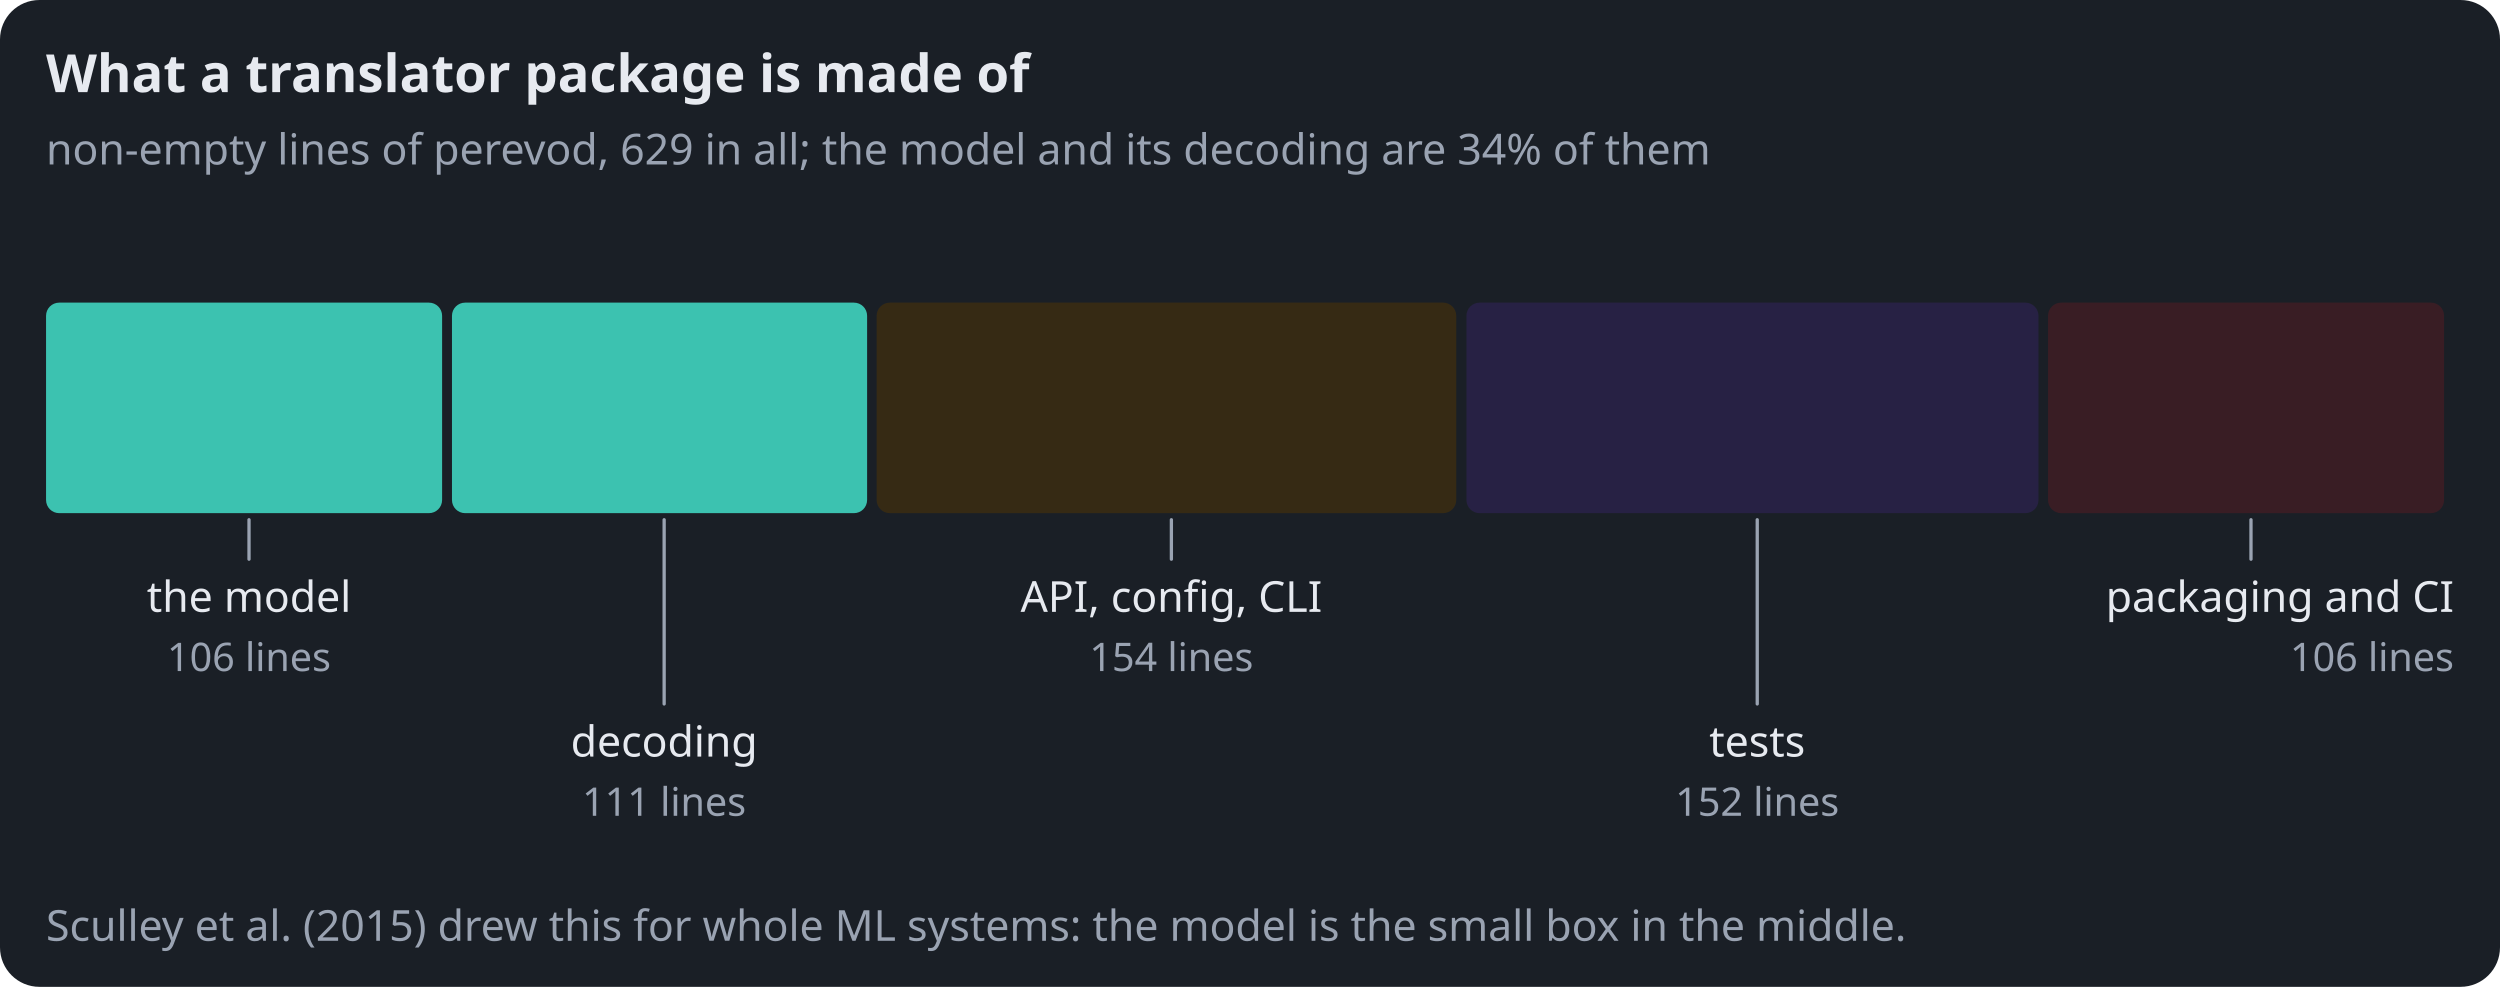
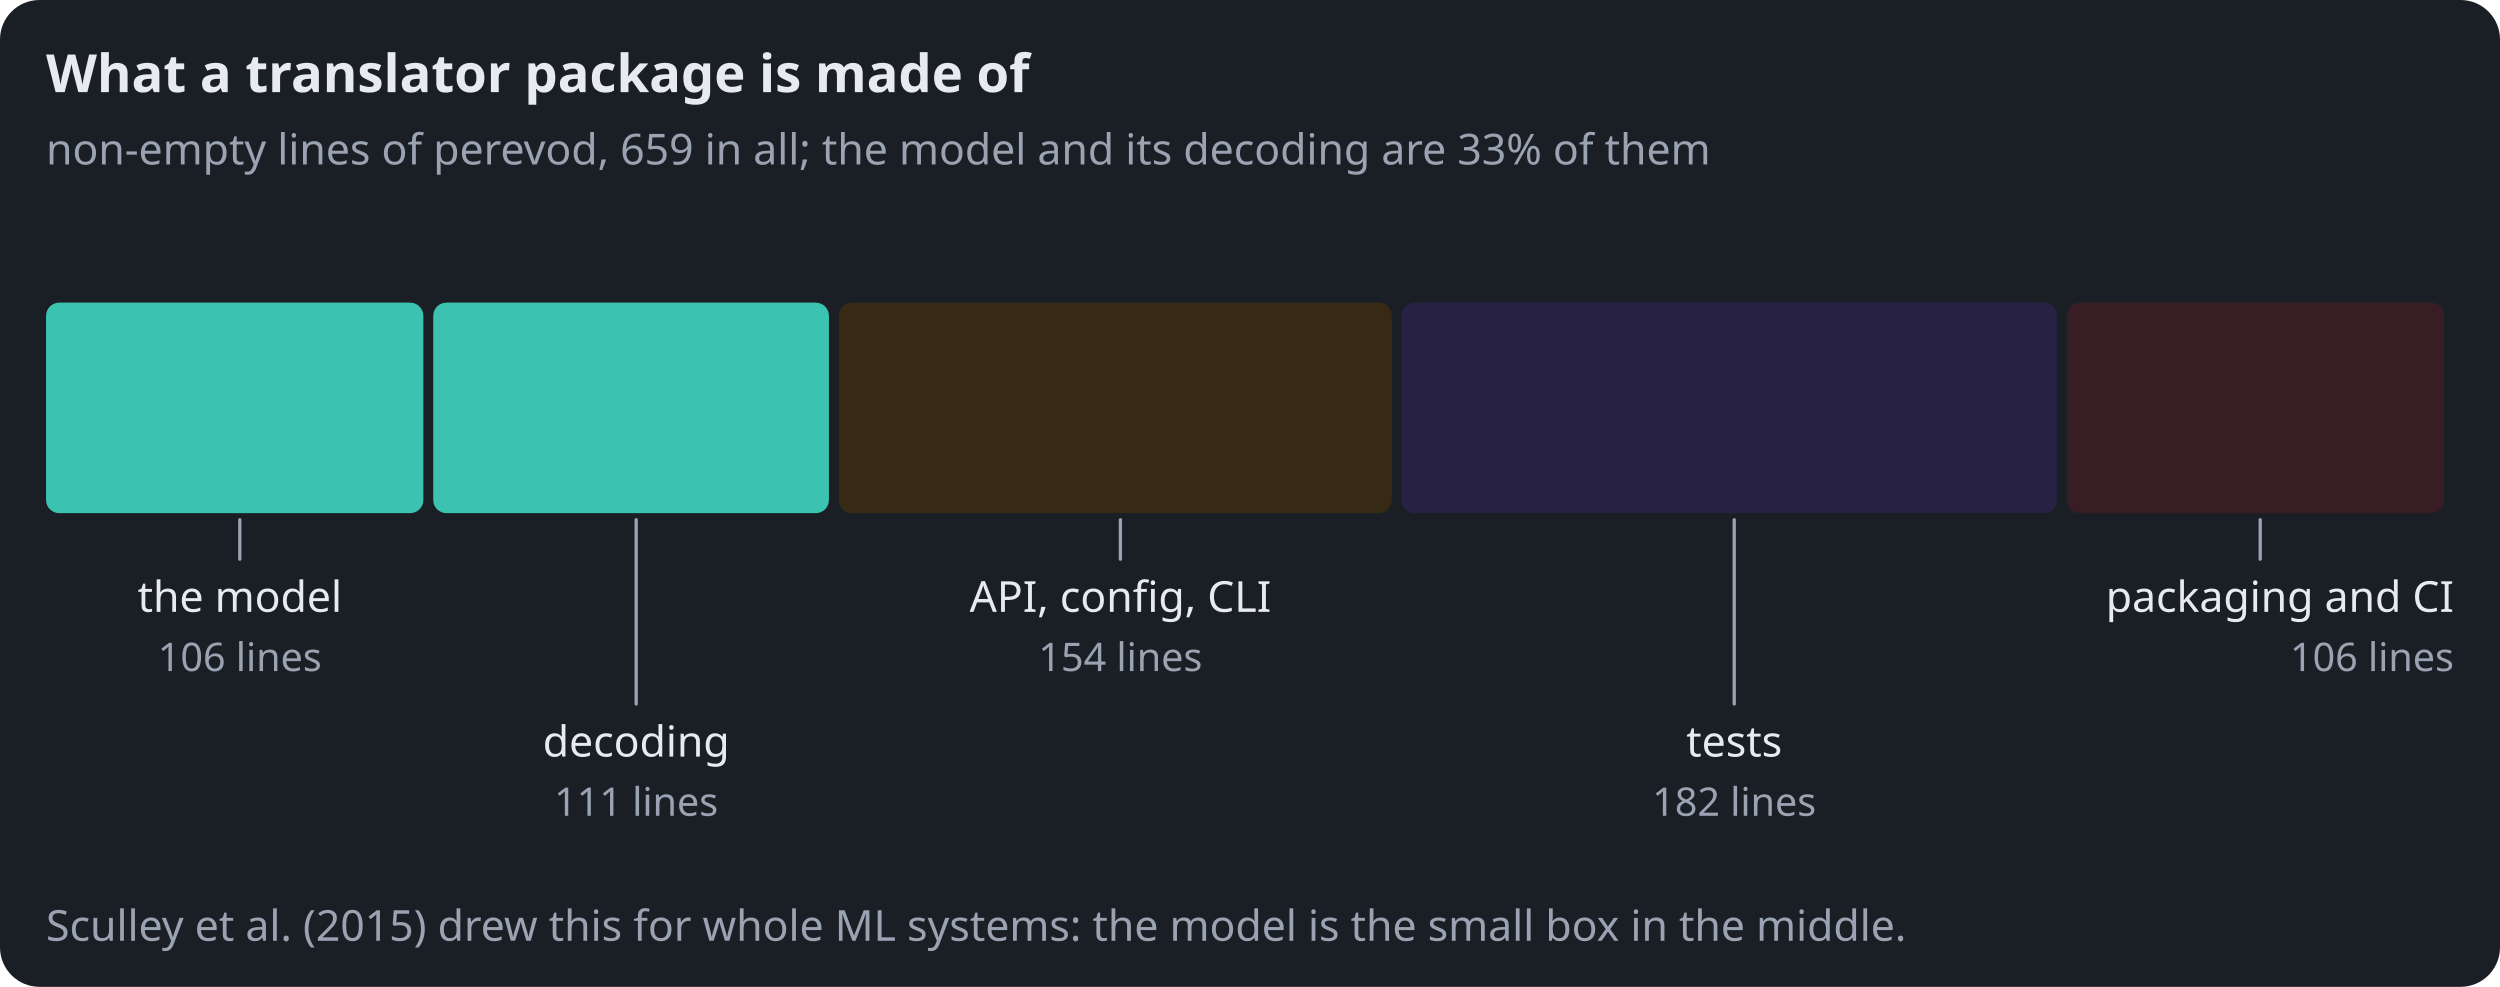
- <svg xmlns="http://www.w3.org/2000/svg" viewBox="0 0 760 300" width="760" height="300" role="img" aria-label="The package perevod by lines of code: the model and its decoding are 217 of 629 non-empty lines, 34%; the rest is the interface people use, the tests, and the packaging and CI around them">
+ <svg xmlns="http://www.w3.org/2000/svg" viewBox="0 0 760 300" width="760" height="300" role="img" aria-label="The package perevod by lines of code: the model and its decoding are 217 of 659 non-empty lines, 33%; the rest is the interface people use, the tests, and the packaging and CI around them">
  <defs>
    <marker id="arrow-muted" viewBox="0 0 10 10" refX="9" refY="5" markerWidth="7" markerHeight="7" orient="auto-start-reverse">
      <path d="M0,0 L10,5 L0,10 z" fill="#9AA3B2" />
    </marker>
    <marker id="arrow-data" viewBox="0 0 10 10" refX="9" refY="5" markerWidth="7" markerHeight="7" orient="auto-start-reverse">
      <path d="M0,0 L10,5 L0,10 z" fill="#F0B04A" />
    </marker>
    <marker id="arrow-enc" viewBox="0 0 10 10" refX="9" refY="5" markerWidth="7" markerHeight="7" orient="auto-start-reverse">
      <path d="M0,0 L10,5 L0,10 z" fill="#3CC2B0" />
    </marker>
    <marker id="arrow-dec" viewBox="0 0 10 10" refX="9" refY="5" markerWidth="7" markerHeight="7" orient="auto-start-reverse">
      <path d="M0,0 L10,5 L0,10 z" fill="#F2667C" />
    </marker>
    <marker id="arrow-att" viewBox="0 0 10 10" refX="9" refY="5" markerWidth="7" markerHeight="7" orient="auto-start-reverse">
      <path d="M0,0 L10,5 L0,10 z" fill="#9C8CF5" />
    </marker>
  </defs>
  <rect width="760" height="300" rx="12" fill="#1A1F26" />
  <text x="14.0" y="28.0" text-anchor="start" font-family="IBM Plex Sans" font-size="16" font-weight="600" fill="#E7EAF0">What a translator package is made of</text>
-   <text x="14.0" y="50.0" text-anchor="start" font-family="IBM Plex Sans" font-size="13" font-weight="400" fill="#9AA3B2">non-empty lines of perevod, 629 in all; the model and its decoding are 34% of them</text>
-   <rect x="14.0" y="92.0" width="120.4" height="64.0" rx="4" fill="#3CC2B0" />
-   <polyline points="75.7,158.0 75.7,170.0" fill="none" stroke="#9AA3B2" stroke-width="1" stroke-linecap="round" stroke-linejoin="round" />
-   <text x="75.7" y="186.0" text-anchor="middle" font-family="IBM Plex Sans" font-size="13" font-weight="400" fill="#E7EAF0">the model</text>
-   <text x="75.7" y="204.0" text-anchor="middle" font-family="IBM Plex Mono" font-size="12" font-weight="400" fill="#9AA3B2">106 lines</text>
-   <rect x="137.4" y="92.0" width="126.2" height="64.0" rx="4" fill="#3CC2B0" />
-   <polyline points="201.9,158.0 201.9,214.0" fill="none" stroke="#9AA3B2" stroke-width="1" stroke-linecap="round" stroke-linejoin="round" />
-   <text x="201.9" y="230.0" text-anchor="middle" font-family="IBM Plex Sans" font-size="13" font-weight="400" fill="#E7EAF0">decoding</text>
-   <text x="201.9" y="248.0" text-anchor="middle" font-family="IBM Plex Mono" font-size="12" font-weight="400" fill="#9AA3B2">111 lines</text>
-   <rect x="266.5" y="92.0" width="176.2" height="64.0" rx="4" fill="#362A14" />
-   <polyline points="356.1,158.0 356.1,170.0" fill="none" stroke="#9AA3B2" stroke-width="1" stroke-linecap="round" stroke-linejoin="round" />
-   <text x="356.1" y="186.0" text-anchor="middle" font-family="IBM Plex Sans" font-size="13" font-weight="400" fill="#E7EAF0">API, config, CLI</text>
-   <text x="356.1" y="204.0" text-anchor="middle" font-family="IBM Plex Mono" font-size="12" font-weight="400" fill="#9AA3B2">154 lines</text>
-   <rect x="445.8" y="92.0" width="173.9" height="64.0" rx="4" fill="#272144" />
-   <polyline points="534.2,158.0 534.2,214.0" fill="none" stroke="#9AA3B2" stroke-width="1" stroke-linecap="round" stroke-linejoin="round" />
-   <text x="534.2" y="230.0" text-anchor="middle" font-family="IBM Plex Sans" font-size="13" font-weight="400" fill="#E7EAF0">tests</text>
-   <text x="534.2" y="248.0" text-anchor="middle" font-family="IBM Plex Mono" font-size="12" font-weight="400" fill="#9AA3B2">152 lines</text>
-   <rect x="622.6" y="92.0" width="120.4" height="64.0" rx="4" fill="#391D24" />
-   <polyline points="684.3,158.0 684.3,170.0" fill="none" stroke="#9AA3B2" stroke-width="1" stroke-linecap="round" stroke-linejoin="round" />
+   <text x="14.0" y="50.0" text-anchor="start" font-family="IBM Plex Sans" font-size="13" font-weight="400" fill="#9AA3B2">non-empty lines of perevod, 659 in all; the model and its decoding are 33% of them</text>
+   <rect x="14.0" y="92.0" width="114.7" height="64.0" rx="4" fill="#3CC2B0" />
+   <polyline points="72.9,158.0 72.9,170.0" fill="none" stroke="#9AA3B2" stroke-width="1" stroke-linecap="round" stroke-linejoin="round" />
+   <text x="72.9" y="186.0" text-anchor="middle" font-family="IBM Plex Sans" font-size="13" font-weight="400" fill="#E7EAF0">the model</text>
+   <text x="72.9" y="204.0" text-anchor="middle" font-family="IBM Plex Mono" font-size="12" font-weight="400" fill="#9AA3B2">106 lines</text>
+   <rect x="131.7" y="92.0" width="120.3" height="64.0" rx="4" fill="#3CC2B0" />
+   <polyline points="193.4,158.0 193.4,214.0" fill="none" stroke="#9AA3B2" stroke-width="1" stroke-linecap="round" stroke-linejoin="round" />
+   <text x="193.4" y="230.0" text-anchor="middle" font-family="IBM Plex Sans" font-size="13" font-weight="400" fill="#E7EAF0">decoding</text>
+   <text x="193.4" y="248.0" text-anchor="middle" font-family="IBM Plex Mono" font-size="12" font-weight="400" fill="#9AA3B2">111 lines</text>
+   <rect x="255.0" y="92.0" width="168.1" height="64.0" rx="4" fill="#362A14" />
+   <polyline points="340.6,158.0 340.6,170.0" fill="none" stroke="#9AA3B2" stroke-width="1" stroke-linecap="round" stroke-linejoin="round" />
+   <text x="340.6" y="186.0" text-anchor="middle" font-family="IBM Plex Sans" font-size="13" font-weight="400" fill="#E7EAF0">API, config, CLI</text>
+   <text x="340.6" y="204.0" text-anchor="middle" font-family="IBM Plex Mono" font-size="12" font-weight="400" fill="#9AA3B2">154 lines</text>
+   <rect x="426.1" y="92.0" width="199.2" height="64.0" rx="4" fill="#272144" />
+   <polyline points="527.2,158.0 527.2,214.0" fill="none" stroke="#9AA3B2" stroke-width="1" stroke-linecap="round" stroke-linejoin="round" />
+   <text x="527.2" y="230.0" text-anchor="middle" font-family="IBM Plex Sans" font-size="13" font-weight="400" fill="#E7EAF0">tests</text>
+   <text x="527.2" y="248.0" text-anchor="middle" font-family="IBM Plex Mono" font-size="12" font-weight="400" fill="#9AA3B2">182 lines</text>
+   <rect x="628.3" y="92.0" width="114.7" height="64.0" rx="4" fill="#391D24" />
+   <polyline points="687.1,158.0 687.1,170.0" fill="none" stroke="#9AA3B2" stroke-width="1" stroke-linecap="round" stroke-linejoin="round" />
  <text x="746.0" y="186.0" text-anchor="end" font-family="IBM Plex Sans" font-size="13" font-weight="400" fill="#E7EAF0">packaging and CI</text>
  <text x="746.0" y="204.0" text-anchor="end" font-family="IBM Plex Mono" font-size="12" font-weight="400" fill="#9AA3B2">106 lines</text>
  <text x="14.0" y="286.0" text-anchor="start" font-family="IBM Plex Sans" font-size="13" font-weight="400" fill="#9AA3B2">Sculley et al. (2015) drew this for whole ML systems: the model is the small box in the middle.</text>
</svg>
